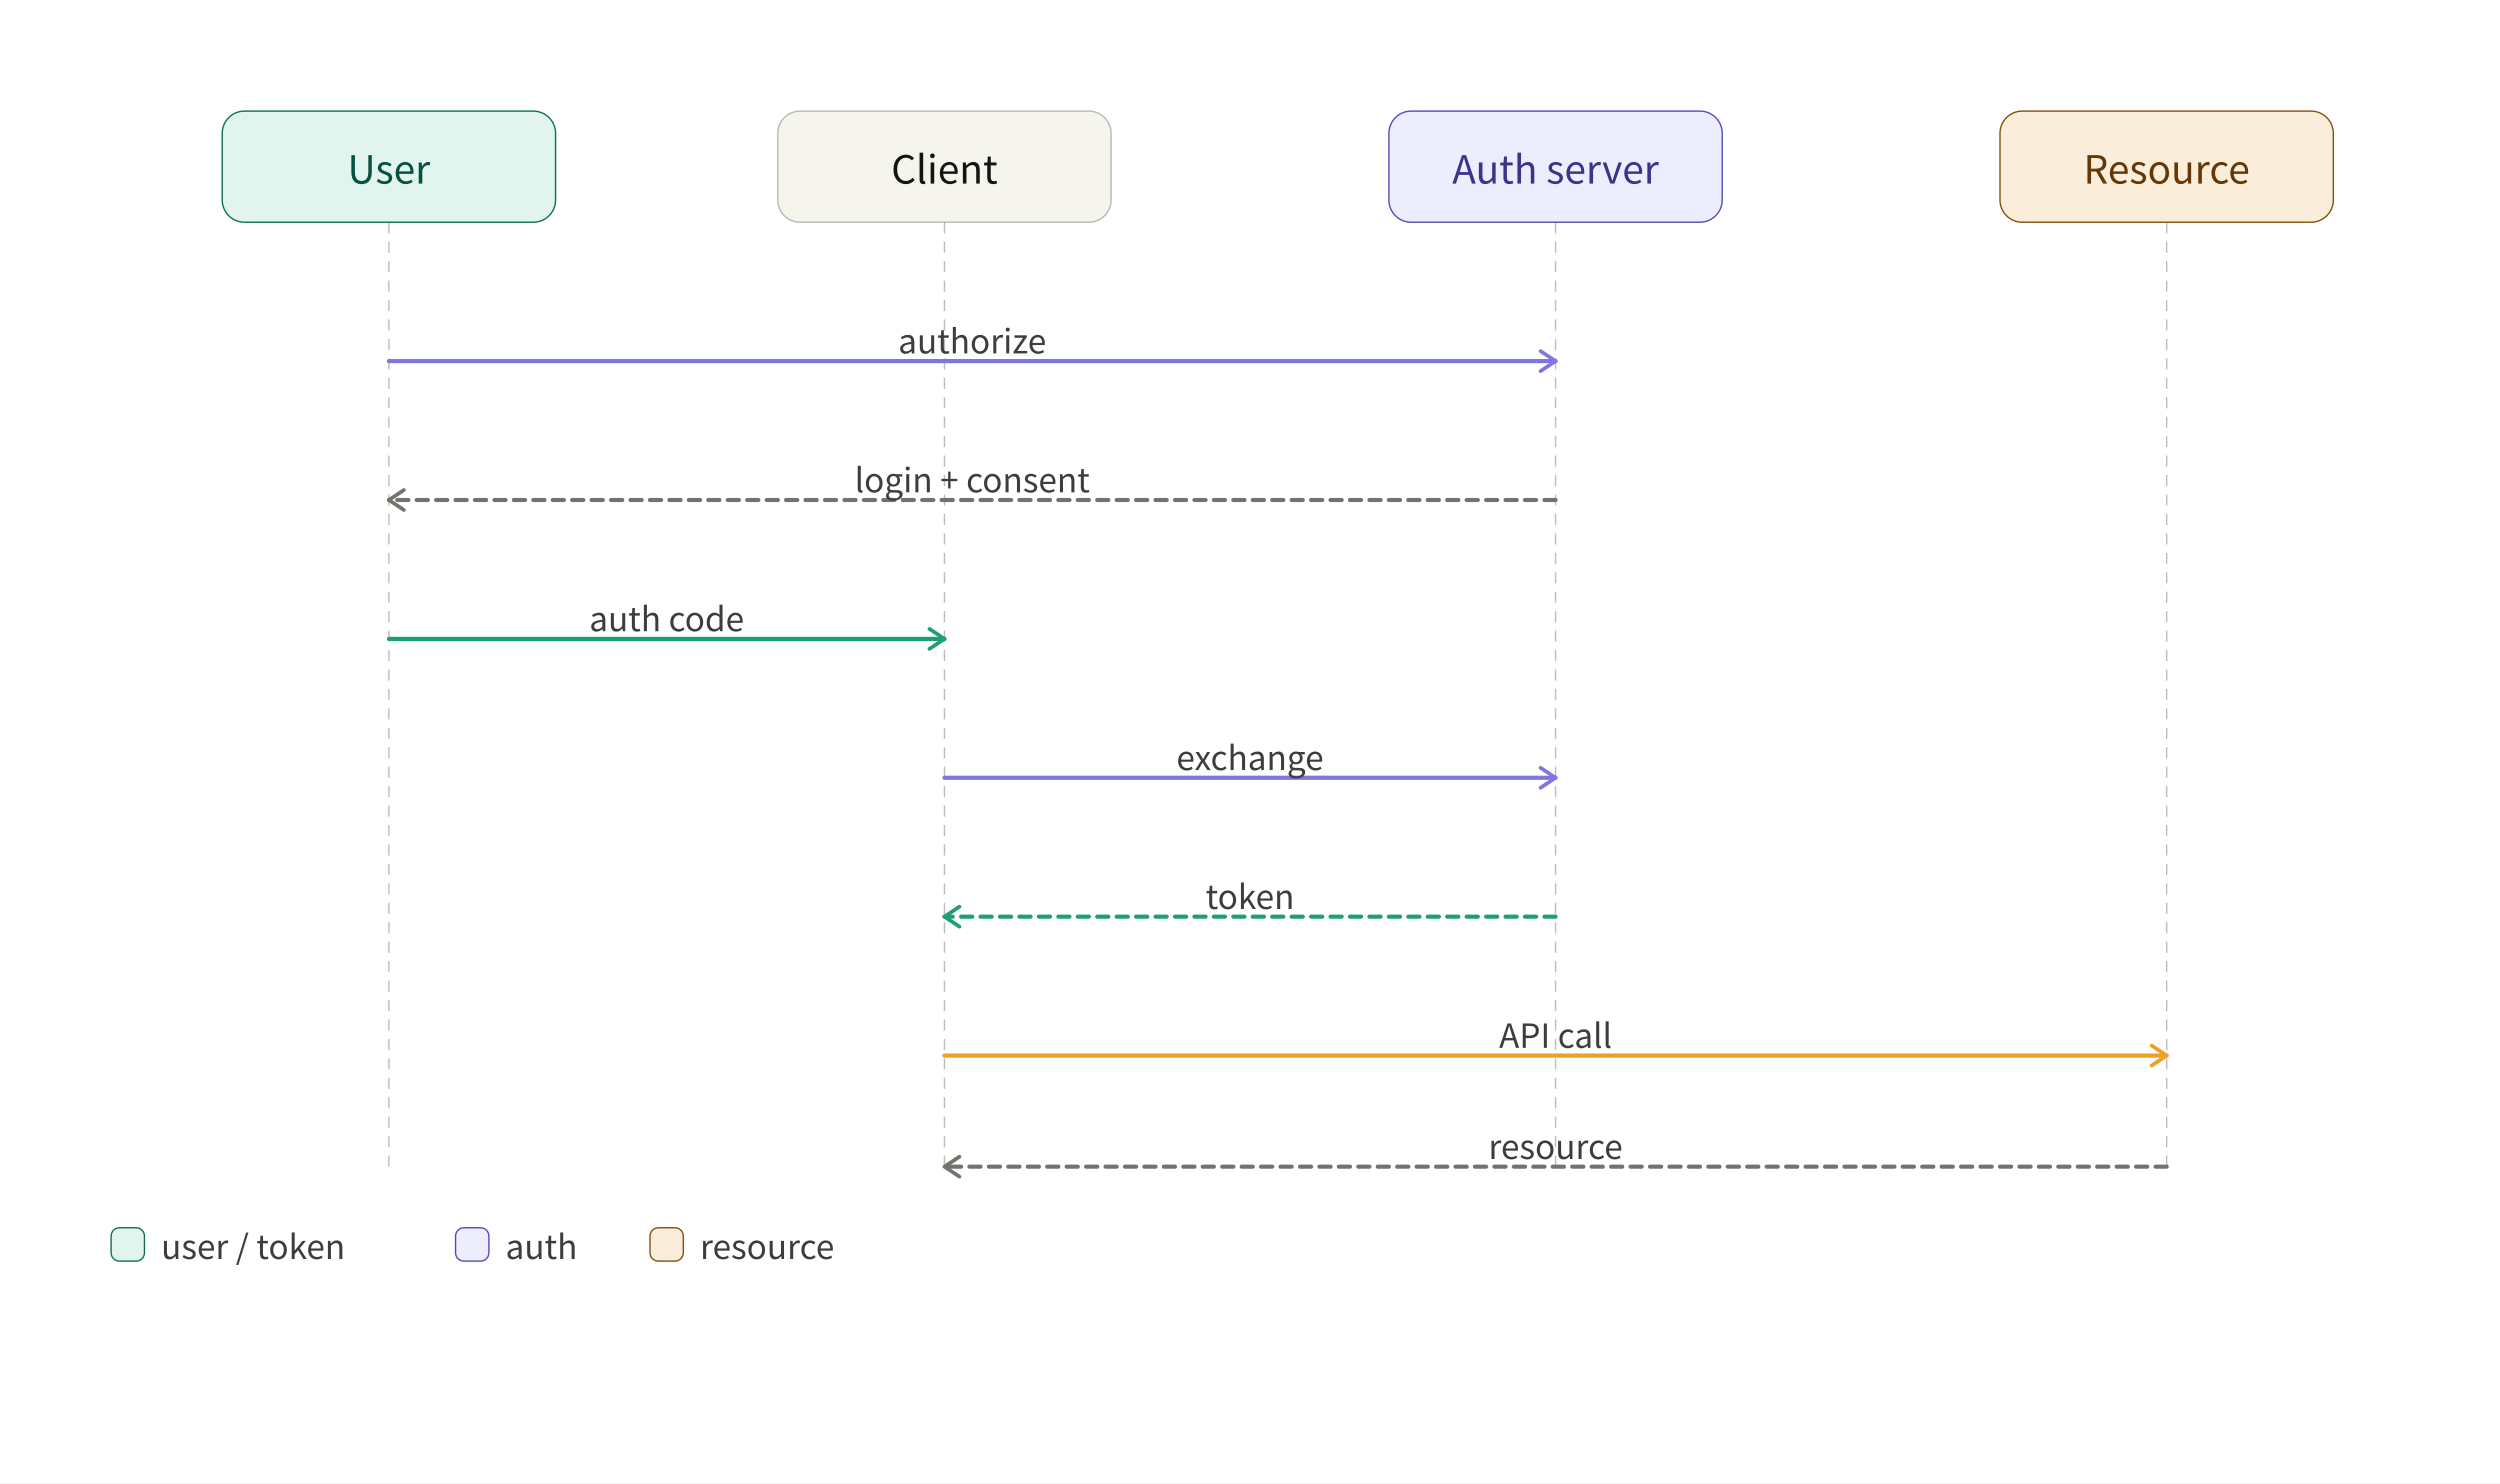
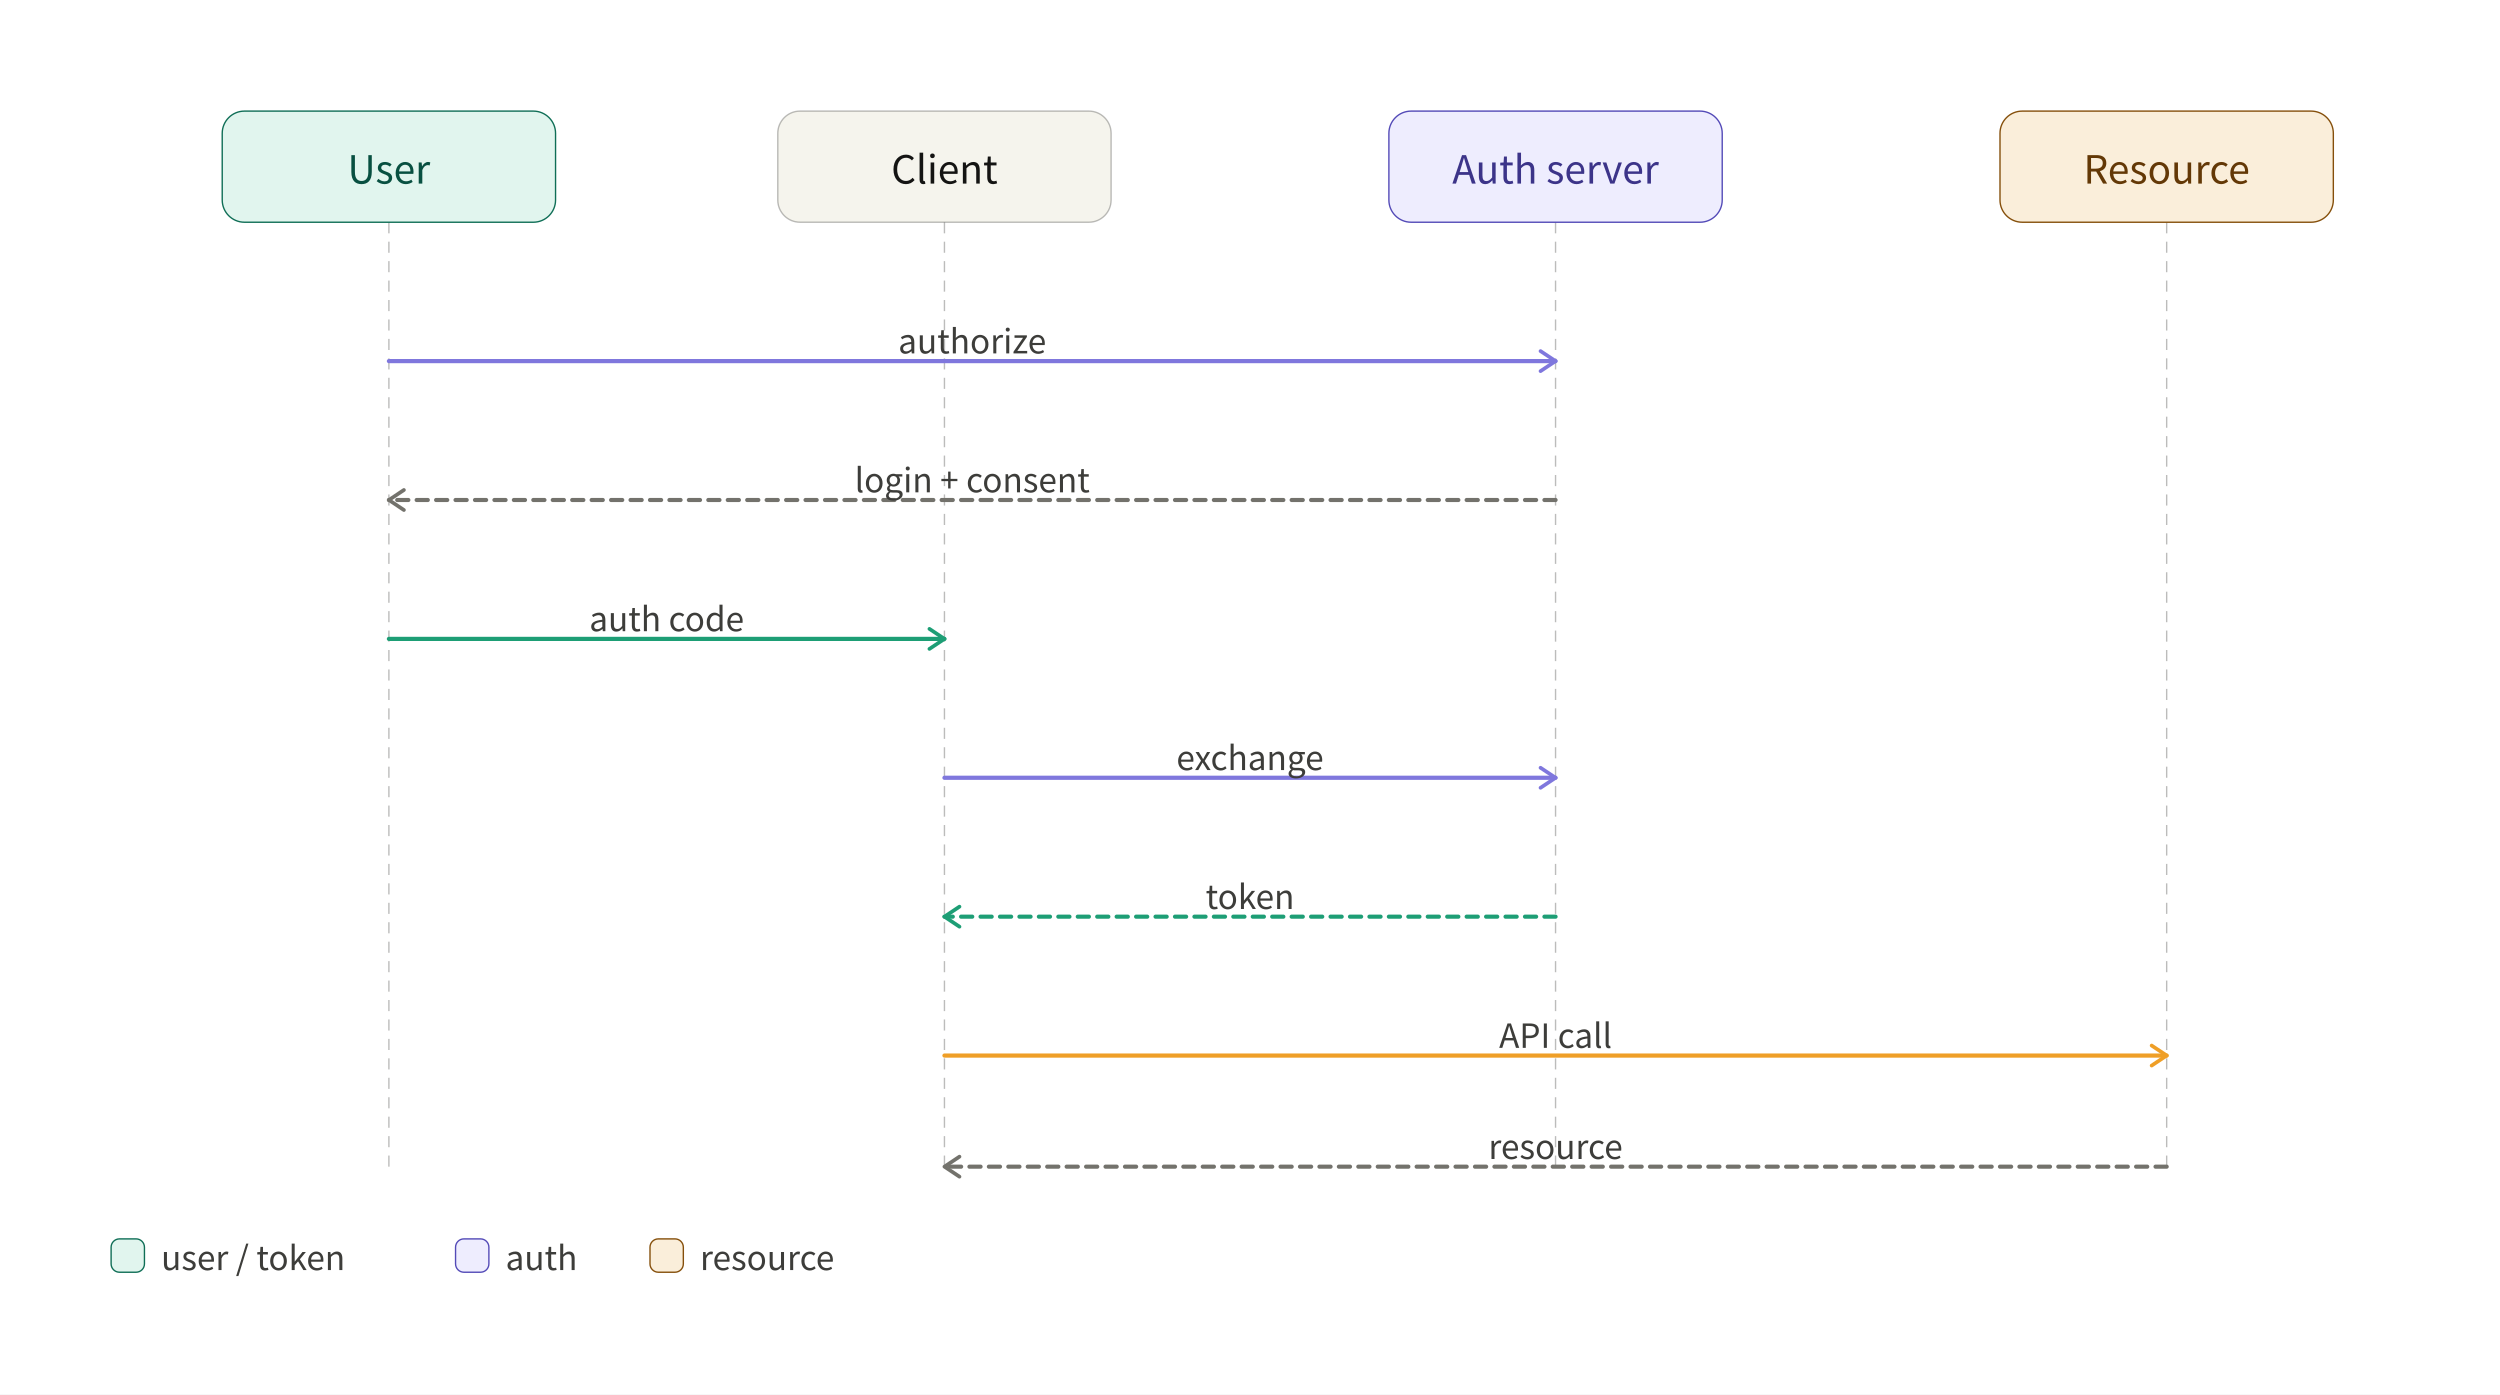
- <svg xmlns="http://www.w3.org/2000/svg" viewBox="0 0 900 534" width="900" height="534" role="img">
+ <svg xmlns="http://www.w3.org/2000/svg" viewBox="0 0 900 502" width="900" height="502" role="img">
  <style>text { font-family: 'Anthropic Sans', -apple-system, BlinkMacSystemFont, 'Segoe UI', 'PingFang SC', 'Microsoft YaHei', 'Hiragino Sans GB', 'Noto Sans CJK SC', sans-serif; }</style>
  <defs>
    <marker id="arrow" viewBox="0 0 10 10" refX="8" refY="5" markerWidth="6" markerHeight="6" orient="auto-start-reverse">
      <path d="M2 1L8 5L2 9" fill="none" stroke="context-stroke" stroke-width="1.5" stroke-linecap="round" stroke-linejoin="round" />
    </marker>
  </defs>
-   <rect width="900" height="534" fill="#FFFFFF" />
+   <rect x="0" y="0" width="900" height="502" fill="#FFFFFF" />
  <line x1="140" y1="80" x2="140" y2="420" stroke="rgba(31,30,29,0.3)" stroke-width="0.5" stroke-dasharray="4 3" />
  <line x1="340" y1="80" x2="340" y2="420" stroke="rgba(31,30,29,0.3)" stroke-width="0.5" stroke-dasharray="4 3" />
  <line x1="560" y1="80" x2="560" y2="420" stroke="rgba(31,30,29,0.3)" stroke-width="0.5" stroke-dasharray="4 3" />
  <line x1="780" y1="80" x2="780" y2="420" stroke="rgba(31,30,29,0.3)" stroke-width="0.5" stroke-dasharray="4 3" />
  <line x1="140" y1="130" x2="560" y2="130" stroke="#7F77DD" stroke-width="1.5" stroke-linecap="round" marker-end="url(#arrow)" />
  <line x1="560" y1="180" x2="140" y2="180" stroke="#73726C" stroke-width="1.5" stroke-linecap="round" stroke-dasharray="4 3" marker-end="url(#arrow)" />
  <line x1="140" y1="230" x2="340" y2="230" stroke="#1D9E75" stroke-width="1.5" stroke-linecap="round" marker-end="url(#arrow)" />
  <line x1="340" y1="280" x2="560" y2="280" stroke="#7F77DD" stroke-width="1.5" stroke-linecap="round" marker-end="url(#arrow)" />
  <line x1="560" y1="330" x2="340" y2="330" stroke="#1D9E75" stroke-width="1.5" stroke-linecap="round" stroke-dasharray="4 3" marker-end="url(#arrow)" />
  <line x1="340" y1="380" x2="780" y2="380" stroke="#EF9F27" stroke-width="1.5" stroke-linecap="round" marker-end="url(#arrow)" />
  <line x1="780" y1="420" x2="340" y2="420" stroke="#73726C" stroke-width="1.5" stroke-linecap="round" stroke-dasharray="4 3" marker-end="url(#arrow)" />
  <rect x="80" y="40" width="120" height="40" rx="8" fill="#E1F5EE" stroke="#0F6E56" stroke-width="0.5" />
  <rect x="280" y="40" width="120" height="40" rx="8" fill="#F5F4ED" stroke="rgba(31,30,29,0.3)" stroke-width="0.5" />
  <rect x="500" y="40" width="120" height="40" rx="8" fill="#EEEDFE" stroke="#534AB7" stroke-width="0.5" />
  <rect x="720" y="40" width="120" height="40" rx="8" fill="#FAEEDA" stroke="#854F0B" stroke-width="0.5" />
  <text x="140" y="60" text-anchor="middle" dominant-baseline="central" font-size="14" font-weight="500" fill="#085041">User</text>
  <text x="340" y="60" text-anchor="middle" dominant-baseline="central" font-size="14" font-weight="500" fill="#141413">Client</text>
  <text x="560" y="60" text-anchor="middle" dominant-baseline="central" font-size="14" font-weight="500" fill="#3C3489">Auth server</text>
  <text x="780" y="60" text-anchor="middle" dominant-baseline="central" font-size="14" font-weight="500" fill="#633806">Resource</text>
  <text x="350" y="122" text-anchor="middle" dominant-baseline="central" font-size="12" fill="#3D3D3A">authorize</text>
  <text x="350" y="172" text-anchor="middle" dominant-baseline="central" font-size="12" fill="#3D3D3A">login + consent</text>
  <text x="240" y="222" text-anchor="middle" dominant-baseline="central" font-size="12" fill="#3D3D3A">auth code</text>
  <text x="450" y="272" text-anchor="middle" dominant-baseline="central" font-size="12" fill="#3D3D3A">exchange</text>
  <text x="450" y="322" text-anchor="middle" dominant-baseline="central" font-size="12" fill="#3D3D3A">token</text>
  <text x="560" y="372" text-anchor="middle" dominant-baseline="central" font-size="12" fill="#3D3D3A">API call</text>
  <text x="560" y="412" text-anchor="middle" dominant-baseline="central" font-size="12" fill="#3D3D3A">resource</text>
-   <rect x="40" y="442" width="12" height="12" rx="3" fill="#E1F5EE" stroke="#0F6E56" stroke-width="0.5" />
-   <text x="58" y="448" dominant-baseline="central" font-size="12" fill="#3D3D3A">user / token</text>
-   <rect x="164" y="442" width="12" height="12" rx="3" fill="#EEEDFE" stroke="#534AB7" stroke-width="0.5" />
-   <text x="182" y="448" dominant-baseline="central" font-size="12" fill="#3D3D3A">auth</text>
-   <rect x="234" y="442" width="12" height="12" rx="3" fill="#FAEEDA" stroke="#854F0B" stroke-width="0.5" />
-   <text x="252" y="448" dominant-baseline="central" font-size="12" fill="#3D3D3A">resource</text>
+   <rect x="40" y="446" width="12" height="12" rx="3" fill="#E1F5EE" stroke="#0F6E56" stroke-width="0.5" />
+   <text x="58" y="452" dominant-baseline="central" font-size="12" fill="#3D3D3A">user / token</text>
+   <rect x="164" y="446" width="12" height="12" rx="3" fill="#EEEDFE" stroke="#534AB7" stroke-width="0.5" />
+   <text x="182" y="452" dominant-baseline="central" font-size="12" fill="#3D3D3A">auth</text>
+   <rect x="234" y="446" width="12" height="12" rx="3" fill="#FAEEDA" stroke="#854F0B" stroke-width="0.5" />
+   <text x="252" y="452" dominant-baseline="central" font-size="12" fill="#3D3D3A">resource</text>
</svg>
